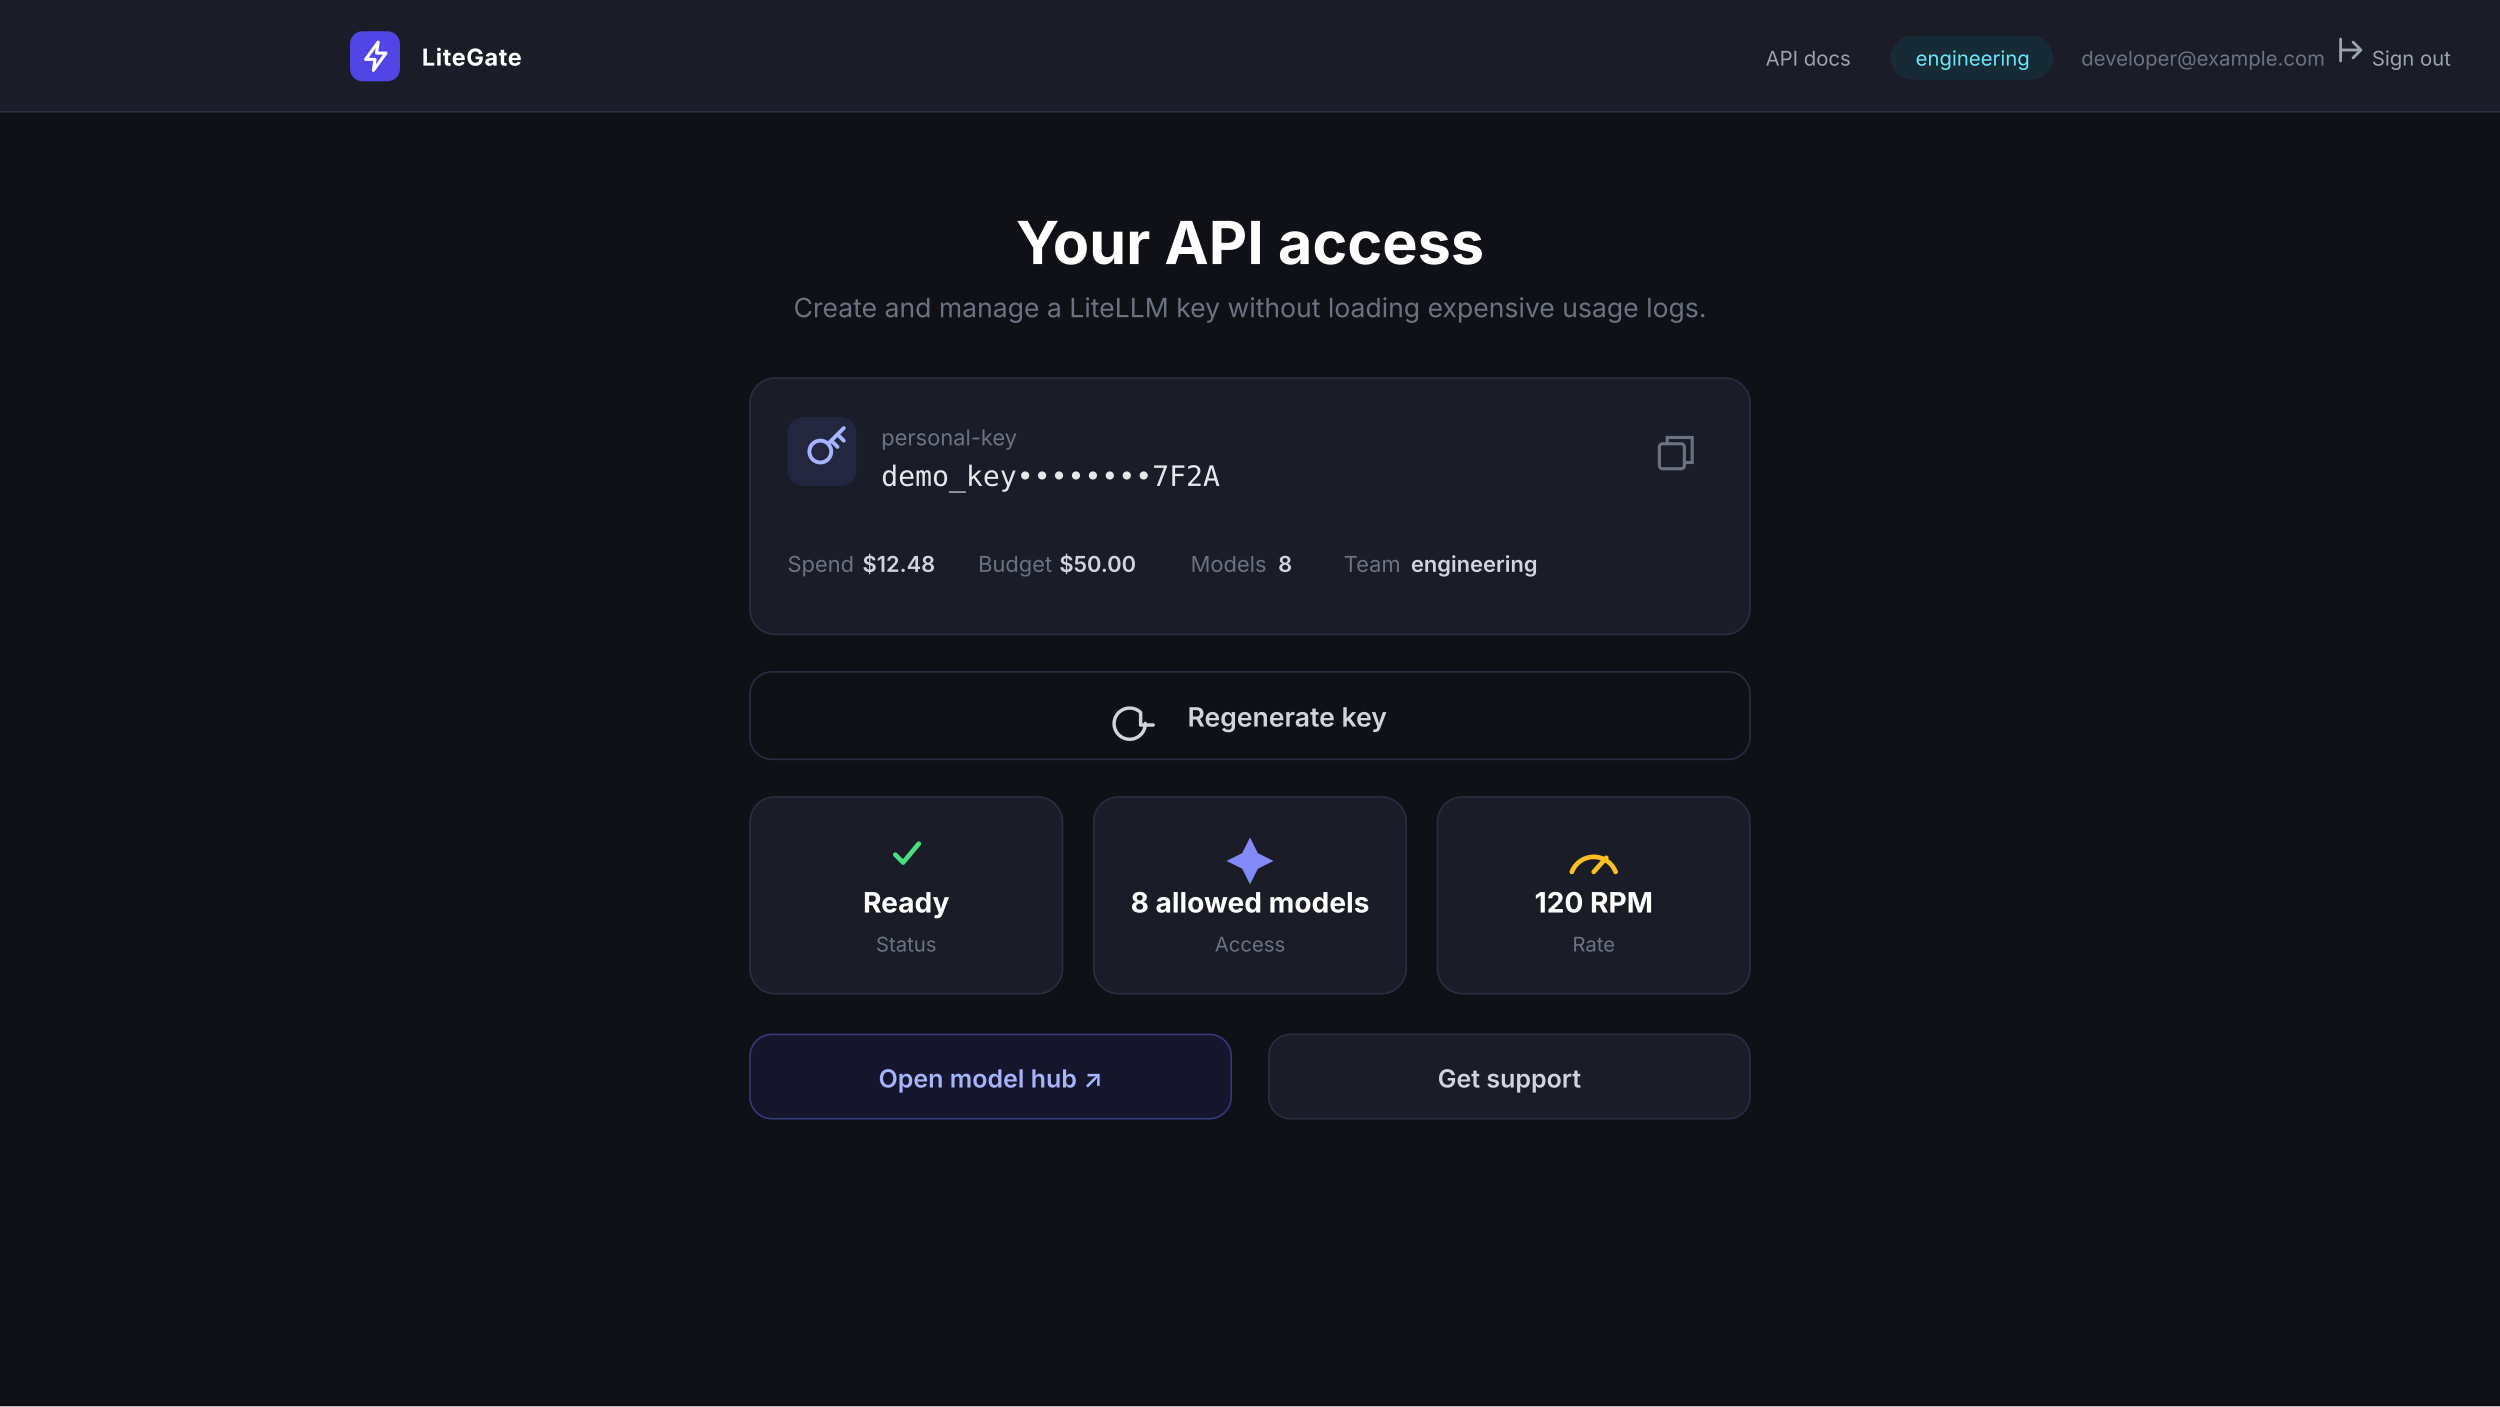
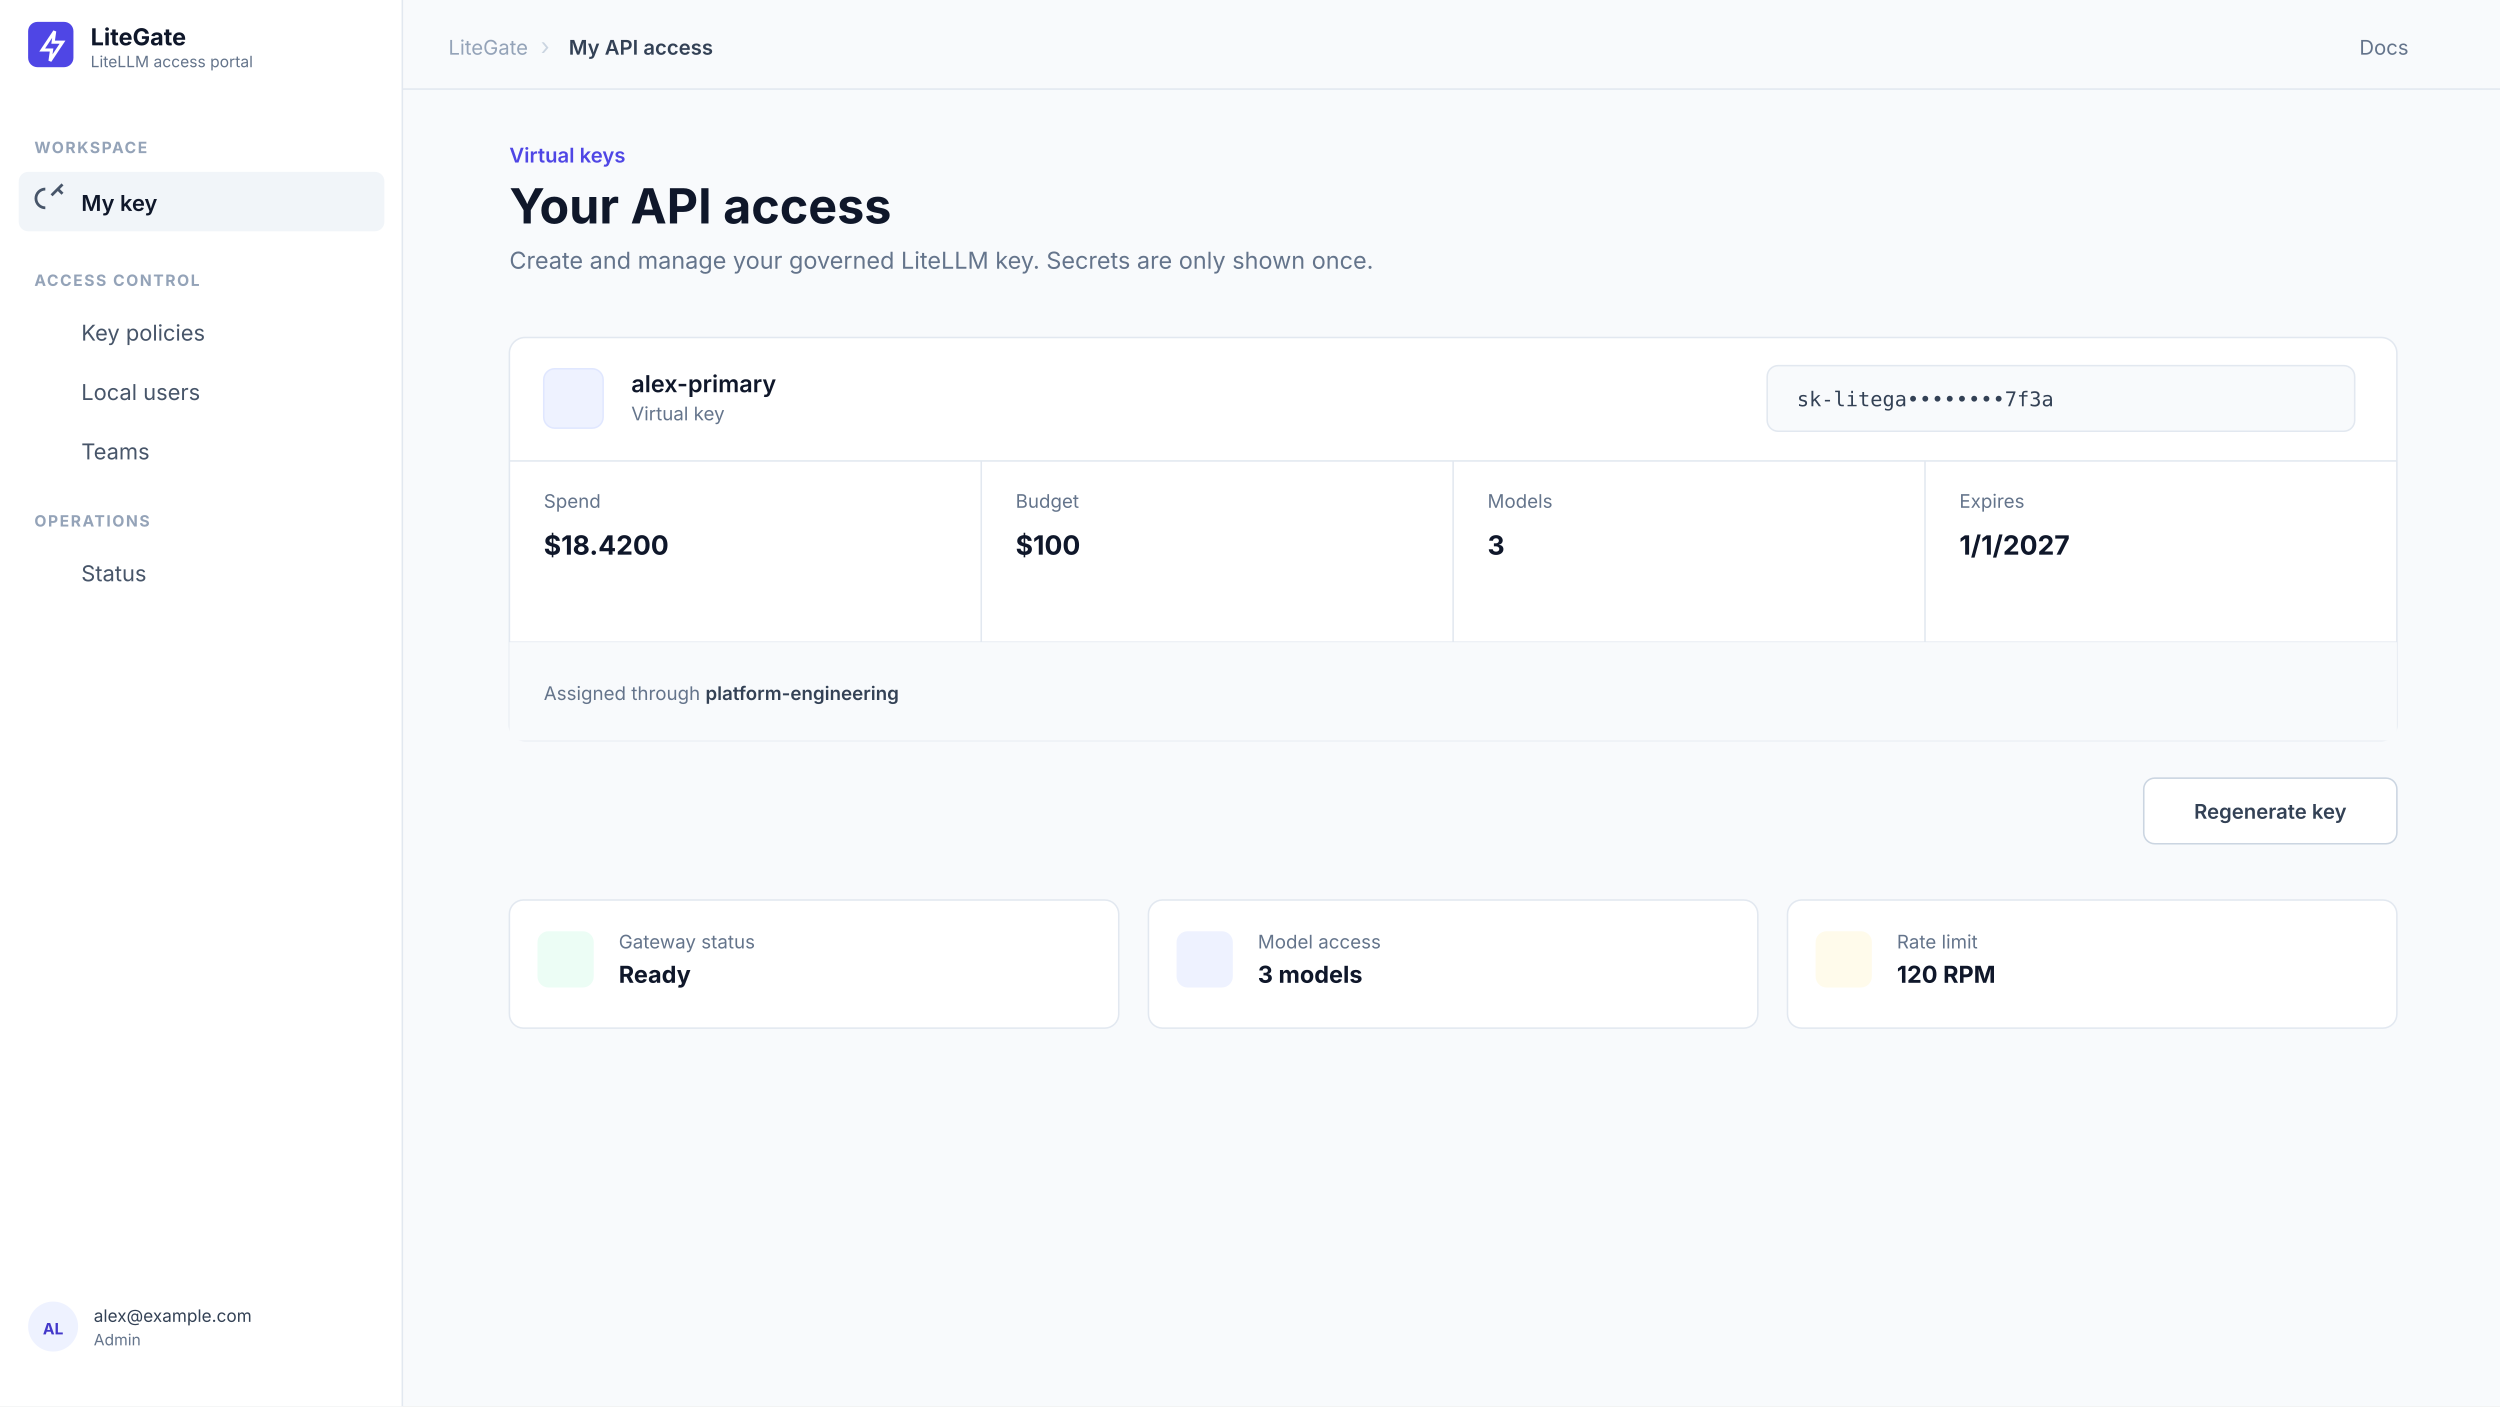
<svg xmlns="http://www.w3.org/2000/svg" width="1600" height="900" viewBox="0 0 1600 900">
-   <rect width="1600" height="900" fill="#0F1117" />
-   <rect width="1600" height="72" fill="#1A1D27" />
-   <path d="M0 71.5H1600" stroke="#2A2E42" />
+   <rect width="1600" height="900" fill="#F8FAFC" />
+   <rect width="258" height="900" fill="#FFFFFF" />
+   <path d="M257.5 0v900M258 57h1342" stroke="#E2E8F0" />
  <g font-family="Inter, Segoe UI, Arial, sans-serif">
-     <g transform="translate(224 20)">
-       <rect width="32" height="32" rx="8" fill="#4F46E5" />
-       <path d="M18 7L10 18h6l-1 7 8-11h-6l1-7z" fill="none" stroke="#FFFFFF" stroke-width="2" stroke-linecap="round" stroke-linejoin="round" />
-       <text x="46" y="22" fill="#FFFFFF" font-size="15" font-weight="700" letter-spacing=".4">LiteGate</text>
+     <g transform="translate(18 14)">
+       <rect width="29" height="29" rx="6" fill="#4F46E5" />
+       <path d="M17 6l-8 12h6l-1 7 8-12h-6l1-7z" fill="none" stroke="#FFF" stroke-width="2" />
+       <text x="40" y="15" fill="#0F172A" font-size="15" font-weight="650">LiteGate</text>
+       <text x="40" y="29" fill="#64748B" font-size="10">LiteLLM access portal</text>
    </g>
-     <g transform="translate(1130 0)" font-size="13">
-       <text x="0" y="42" fill="#9CA3AF">API docs</text>
-       <rect x="80" y="23" width="104" height="28" rx="14" fill="#0891B2" fill-opacity=".12" />
-       <text x="96" y="42" fill="#67E8F9">engineering</text>
-       <text x="202" y="42" fill="#6B7280">developer@example.com</text>
-       <path d="M368 32h13m-5-5 5 5-5 5M368 25v14" fill="none" stroke="#9CA3AF" stroke-width="1.8" stroke-linecap="round" stroke-linejoin="round" />
-       <text x="388" y="42" fill="#9CA3AF">Sign out</text>
-     </g>
-     <text x="800" y="169" text-anchor="middle" fill="#FFFFFF" font-size="38" font-weight="750">Your API access</text>
-     <text x="800" y="203" text-anchor="middle" fill="#6B7280" font-size="17">Create and manage a LiteLLM key without loading expensive usage logs.</text>
-     <g transform="translate(480 242)">
-       <rect width="640" height="164" rx="16" fill="#1A1D27" stroke="#2A2E42" />
-       <rect x="24" y="25" width="44" height="44" rx="10" fill="#6366F1" fill-opacity=".12" />
-       <circle cx="45" cy="47" r="7" fill="none" stroke="#A5B4FC" stroke-width="2.5" />
-       <path d="M50 42l10-10m-4 4 4 4m-8 0 4 4" fill="none" stroke="#A5B4FC" stroke-width="2.5" stroke-linecap="round" />
-       <text x="84" y="43" fill="#6B7280" font-size="14">personal-key</text>
-       <text x="84" y="69" fill="#E5E7EB" font-size="18" font-family="ui-monospace, SFMono-Regular, Consolas, monospace">demo_key••••••••7F2A</text>
-       <g transform="translate(582 35)" stroke="#6B7280" stroke-width="2" fill="none">
-         <rect x="0" y="7" width="16" height="16" rx="2" />
-         <path d="M5 7V3h16v16h-5" />
+     <text x="22" y="98" fill="#94A3B8" font-size="10" font-weight="700" letter-spacing="1">WORKSPACE</text>
+     <rect x="12" y="110" width="234" height="38" rx="6" fill="#F1F5F9" />
+     <path d="M29 121a6 6 0 1 0 0 12m4-8 7-7m-3 3 3 3" fill="none" stroke="#475569" stroke-width="1.8" />
+     <text x="52" y="135" fill="#0F172A" font-size="14" font-weight="600">My key</text>
+     <text x="22" y="183" fill="#94A3B8" font-size="10" font-weight="700" letter-spacing="1">ACCESS CONTROL</text>
+     <text x="52" y="218" fill="#475569" font-size="14">Key policies</text>
+     <text x="52" y="256" fill="#475569" font-size="14">Local users</text>
+     <text x="52" y="294" fill="#475569" font-size="14">Teams</text>
+     <text x="22" y="337" fill="#94A3B8" font-size="10" font-weight="700" letter-spacing="1">OPERATIONS</text>
+     <text x="52" y="372" fill="#475569" font-size="14">Status</text>
+     <circle cx="34" cy="849" r="16" fill="#EEF2FF" />
+     <text x="34" y="854" text-anchor="middle" fill="#4338CA" font-size="10" font-weight="700">AL</text>
+     <text x="60" y="846" fill="#334155" font-size="11">alex@example.com</text>
+     <text x="60" y="861" fill="#64748B" font-size="10">Admin</text>
+     <text x="287" y="35" fill="#94A3B8" font-size="13">LiteGate</text>
+     <text x="346" y="35" fill="#CBD5E1" font-size="15">›</text>
+     <text x="364" y="35" fill="#334155" font-size="13" font-weight="600">My API access</text>
+     <text x="1510" y="35" fill="#64748B" font-size="13">Docs</text>
+     <g transform="translate(326 104)">
+       <text x="0" y="0" fill="#4F46E5" font-size="13" font-weight="600">Virtual keys</text>
+       <text x="0" y="39" fill="#0F172A" font-size="31" font-weight="650">Your API access</text>
+       <text x="0" y="68" fill="#64748B" font-size="15">Create and manage your governed LiteLLM key. Secrets are only shown once.</text>
+       <g transform="translate(0 112)">
+         <rect width="1208" height="258" rx="10" fill="#FFF" stroke="#E2E8F0" />
+         <rect x="22" y="20" width="38" height="38" rx="7" fill="#EEF2FF" stroke="#E0E7FF" />
+         <text x="78" y="35" fill="#0F172A" font-size="15" font-weight="600">alex-primary</text>
+         <text x="78" y="53" fill="#64748B" font-size="12">Virtual key</text>
+         <rect x="805" y="18" width="376" height="42" rx="7" fill="#F8FAFC" stroke="#E2E8F0" />
+         <text x="824" y="44" fill="#334155" font-size="13" font-family="ui-monospace, Consolas, monospace">sk-litega••••••••7f3a</text>
+         <path d="M0 79h1208M302 79v116M604 79v116M906 79v116M0 195h1208" stroke="#E2E8F0" />
+         <text x="22" y="109" fill="#64748B" font-size="12">Spend</text>
+         <text x="22" y="139" fill="#0F172A" font-size="17" font-weight="650">$18.4200</text>
+         <text x="324" y="109" fill="#64748B" font-size="12">Budget</text>
+         <text x="324" y="139" fill="#0F172A" font-size="17" font-weight="650">$100</text>
+         <text x="626" y="109" fill="#64748B" font-size="12">Models</text>
+         <text x="626" y="139" fill="#0F172A" font-size="17" font-weight="650">3</text>
+         <text x="928" y="109" fill="#64748B" font-size="12">Expires</text>
+         <text x="928" y="139" fill="#0F172A" font-size="17" font-weight="650">1/1/2027</text>
+         <rect y="195" width="1208" height="63" rx="0" fill="#F8FAFC" />
+         <text x="22" y="232" fill="#64748B" font-size="12">Assigned through  <tspan fill="#334155" font-weight="600">platform-engineering</tspan>
+         </text>
      </g>
-       <text x="24" y="124" fill="#6B7280" font-size="14">Spend</text>
-       <text x="72" y="124" fill="#D1D5DB" font-size="14" font-weight="600">$12.48</text>
-       <text x="146" y="124" fill="#6B7280" font-size="14">Budget</text>
-       <text x="198" y="124" fill="#D1D5DB" font-size="14" font-weight="600">$50.00</text>
-       <text x="282" y="124" fill="#6B7280" font-size="14">Models</text>
-       <text x="338" y="124" fill="#D1D5DB" font-size="14" font-weight="600">8</text>
-       <text x="380" y="124" fill="#6B7280" font-size="14">Team</text>
-       <text x="423" y="124" fill="#D1D5DB" font-size="14" font-weight="600">engineering</text>
-     </g>
-     <g transform="translate(480 430)">
-       <rect width="640" height="56" rx="14" fill="none" stroke="#2A2E42" />
-       <path d="M250 26a10 10 0 1 0 3 7m-3-7v8h8" fill="none" stroke="#D1D5DB" stroke-width="2.2" stroke-linecap="round" stroke-linejoin="round" />
-       <text x="280" y="35" fill="#D1D5DB" font-size="17" font-weight="600">Regenerate key</text>
-     </g>
-     <g transform="translate(480 510)">
-       <g>
-         <rect width="200" height="126" rx="16" fill="#1A1D27" stroke="#2A2E42" />
-         <path d="M93 37l5 5 10-12" fill="none" stroke="#4ADE80" stroke-width="3" stroke-linecap="round" stroke-linejoin="round" />
-         <text x="100" y="74" text-anchor="middle" fill="#FFFFFF" font-size="18" font-weight="650">Ready</text>
-         <text x="100" y="99" text-anchor="middle" fill="#6B7280" font-size="13">Status</text>
+       <rect x="1046" y="394" width="162" height="42" rx="7" fill="#FFF" stroke="#CBD5E1" />
+       <text x="1127" y="420" text-anchor="middle" fill="#334155" font-size="13" font-weight="600">Regenerate key</text>
+       <g transform="translate(0 472)">
+         <rect width="390" height="82" rx="9" fill="#FFF" stroke="#E2E8F0" />
+         <rect x="18" y="20" width="36" height="36" rx="7" fill="#ECFDF5" />
+         <text x="70" y="31" fill="#64748B" font-size="12">Gateway status</text>
+         <text x="70" y="53" fill="#0F172A" font-size="15" font-weight="650">Ready</text>
+         <g transform="translate(409)">
+           <rect width="390" height="82" rx="9" fill="#FFF" stroke="#E2E8F0" />
+           <rect x="18" y="20" width="36" height="36" rx="7" fill="#EEF2FF" />
+           <text x="70" y="31" fill="#64748B" font-size="12">Model access</text>
+           <text x="70" y="53" fill="#0F172A" font-size="15" font-weight="650">3 models</text>
+         </g>
+         <g transform="translate(818)">
+           <rect width="390" height="82" rx="9" fill="#FFF" stroke="#E2E8F0" />
+           <rect x="18" y="20" width="36" height="36" rx="7" fill="#FFFBEB" />
+           <text x="70" y="31" fill="#64748B" font-size="12">Rate limit</text>
+           <text x="70" y="53" fill="#0F172A" font-size="15" font-weight="650">120 RPM</text>
+         </g>
      </g>
-       <g transform="translate(220)">
-         <rect width="200" height="126" rx="16" fill="#1A1D27" stroke="#2A2E42" />
-         <path d="M100 26l5 10 10 5-10 5-5 10-5-10-10-5 10-5 5-10z" fill="#818CF8" />
-         <text x="100" y="74" text-anchor="middle" fill="#FFFFFF" font-size="18" font-weight="650">8 allowed models</text>
-         <text x="100" y="99" text-anchor="middle" fill="#6B7280" font-size="13">Access</text>
-       </g>
-       <g transform="translate(440)">
-         <rect width="200" height="126" rx="16" fill="#1A1D27" stroke="#2A2E42" />
-         <path d="M86 48a15 15 0 0 1 28 0M100 48l8-9" fill="none" stroke="#FBBF24" stroke-width="3" stroke-linecap="round" />
-         <text x="100" y="74" text-anchor="middle" fill="#FFFFFF" font-size="18" font-weight="650">120 RPM</text>
-         <text x="100" y="99" text-anchor="middle" fill="#6B7280" font-size="13">Rate</text>
-       </g>
-     </g>
-     <g transform="translate(480 662)">
-       <rect width="308" height="54" rx="14" fill="#4F46E5" fill-opacity=".10" stroke="#6366F1" stroke-opacity=".45" />
-       <text x="154" y="34" text-anchor="middle" fill="#A5B4FC" font-size="16" font-weight="600">Open model hub ↗</text>
-       <rect x="332" width="308" height="54" rx="14" fill="#1A1D27" stroke="#2A2E42" />
-       <text x="486" y="34" text-anchor="middle" fill="#D1D5DB" font-size="16" font-weight="600">Get support</text>
    </g>
  </g>
</svg>
